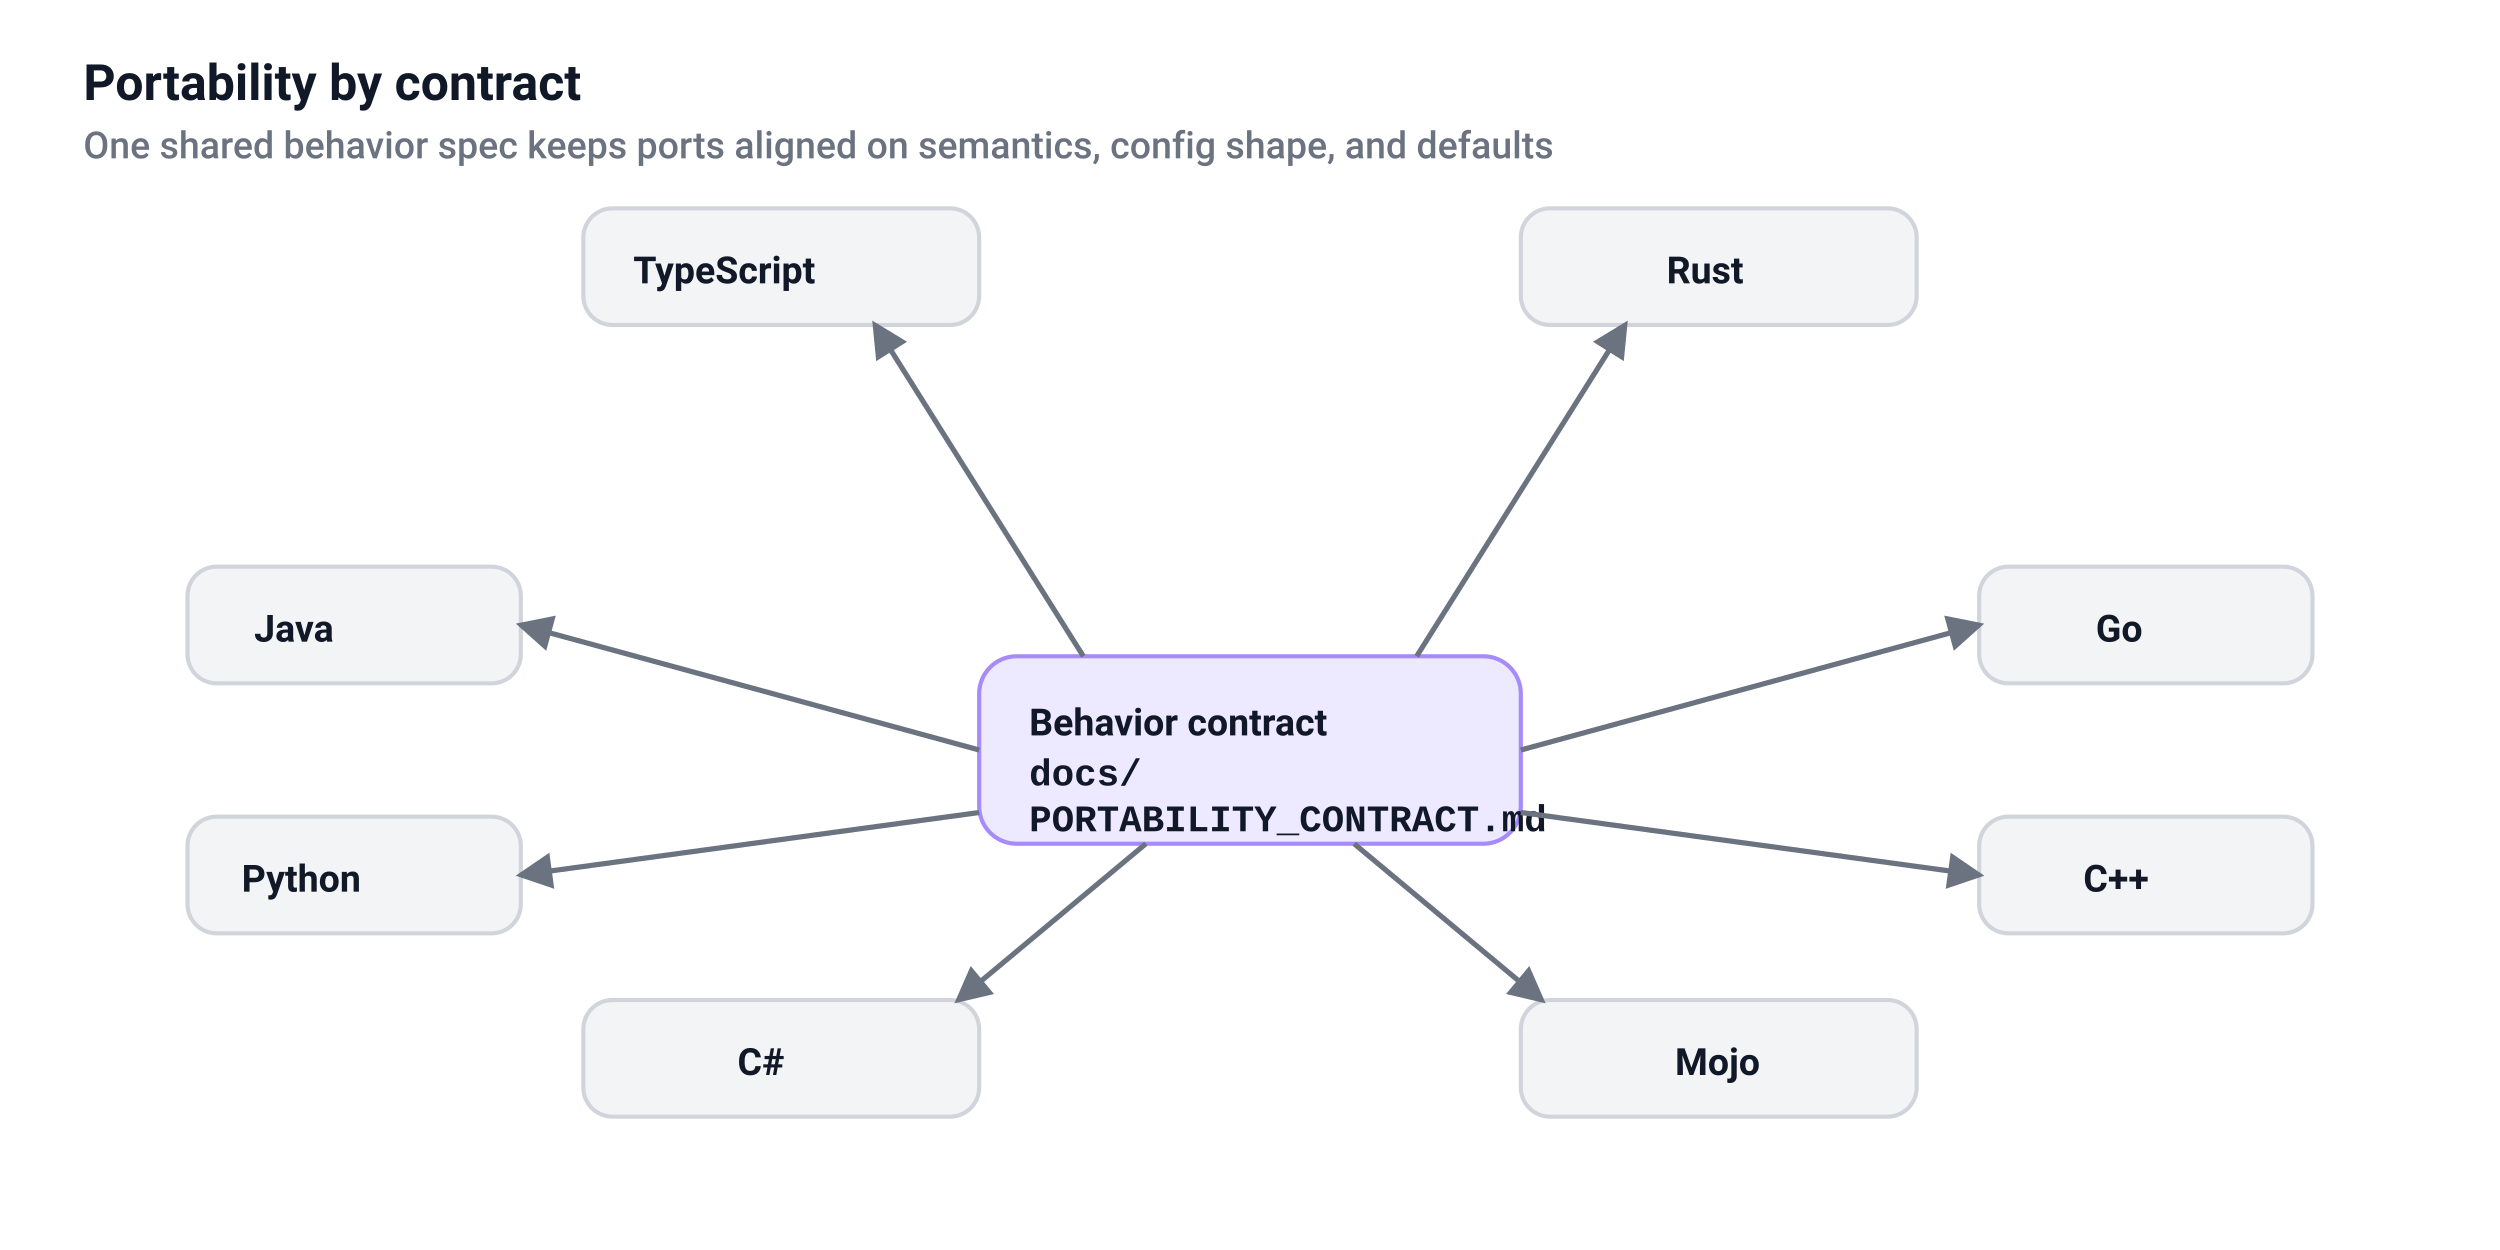
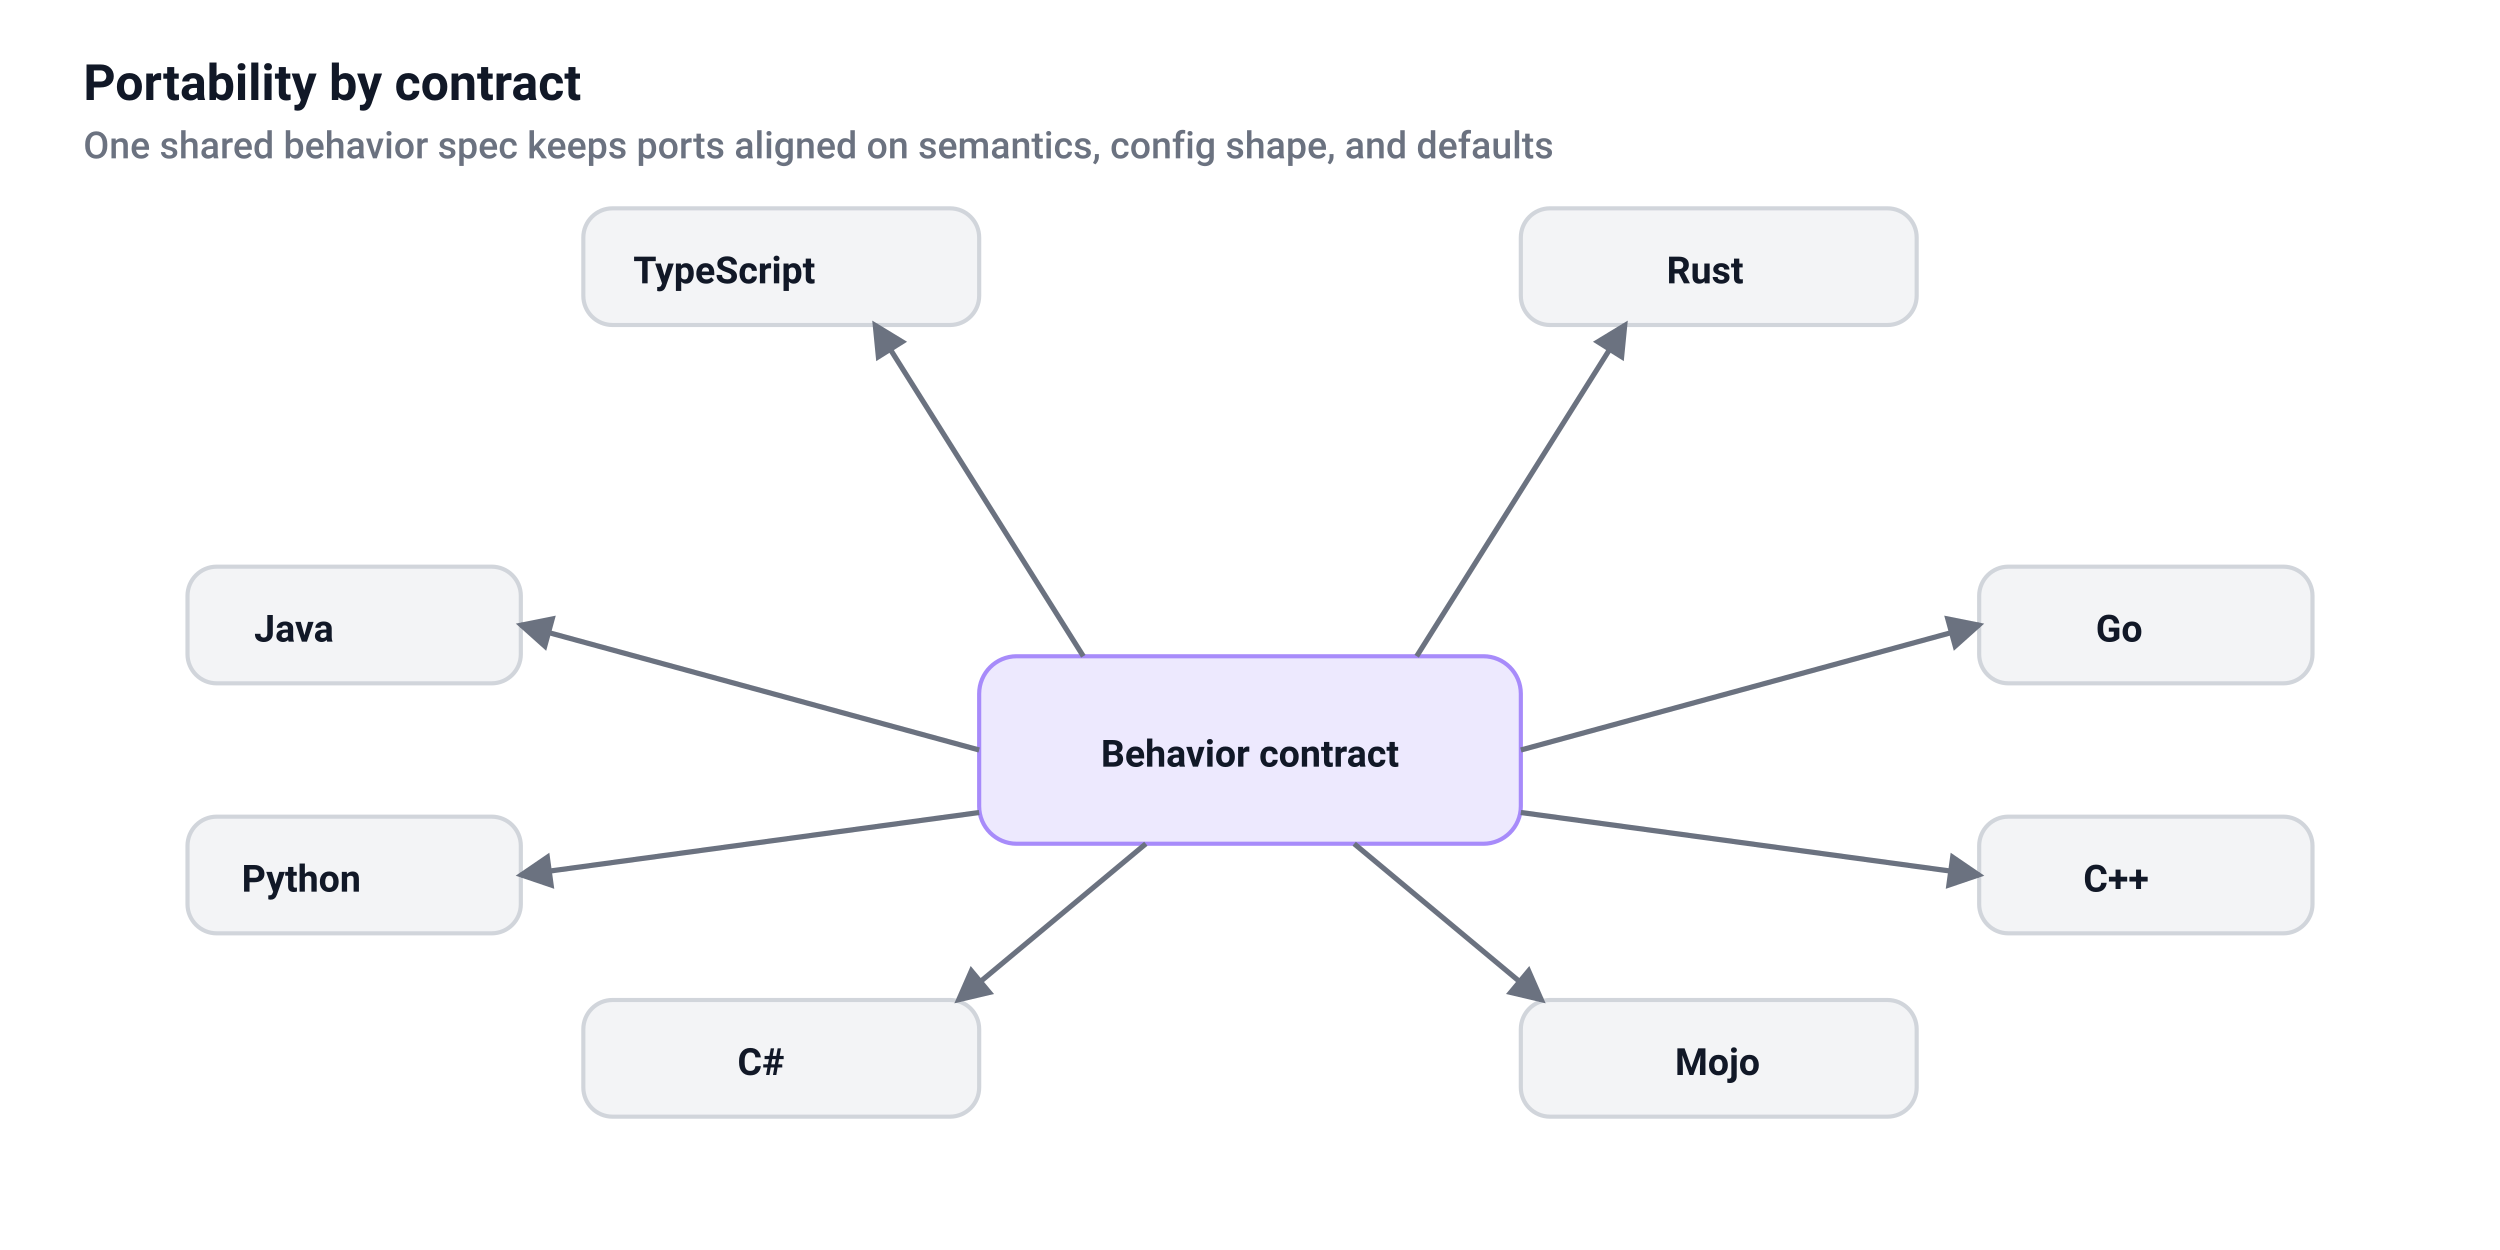
<svg xmlns="http://www.w3.org/2000/svg" width="1200" height="600" viewBox="0 0 1200 600" role="img" aria-label="Portability contract drives consistent pipeline semantics across language ports.">
  <defs>
    <style>
      .title { font: 700 24px system-ui, -apple-system, Segoe UI, Roboto, Helvetica, Arial, sans-serif; fill: #111827; }
      .subtitle { font: 500 18px system-ui, -apple-system, Segoe UI, Roboto, Helvetica, Arial, sans-serif; fill: #6b7280; }
      .heading { font: 700 18px system-ui, -apple-system, Segoe UI, Roboto, Helvetica, Arial, sans-serif; fill: #111827; }
      .mono { font: 600 18px ui-monospace, SFMono-Regular, Menlo, Monaco, Consolas, "Liberation Mono", "Courier New", monospace; fill: #111827; }
      .box { stroke-width: 2; }
    </style>
    <marker id="arrow" markerWidth="7" markerHeight="7" refX="6" refY="3.5" orient="auto">
      <path d="M0,0 L7,3.5 L0,7 Z" fill="#6b7280" />
    </marker>
  </defs>
  <rect x="0" y="0" width="1200" height="600" fill="#ffffff" />
  <text x="40" y="48" class="title">Portability by contract</text>
  <text x="40" y="76" class="subtitle">One shared behavior spec keeps ports aligned on semantics, config shape, and defaults</text>
  <rect x="470" y="315" width="260" height="90" rx="18" fill="#ede9fe" stroke="#a78bfa" class="box" />
-   <text x="494" y="353" class="heading">Behavior contract</text>
-   <text x="494" y="377" class="mono">docs/</text>
-   <text x="494" y="399" class="mono">PORTABILITY_CONTRACT.md</text>
+   <text x="600" y="368" class="heading" text-anchor="middle">Behavior contract</text>
  <rect x="90" y="272" width="160" height="56" rx="14" fill="#f3f4f6" stroke="#d1d5db" class="box" />
  <text x="122" y="308" class="heading">Java</text>
  <rect x="90" y="392" width="160" height="56" rx="14" fill="#f3f4f6" stroke="#d1d5db" class="box" />
  <text x="116" y="428" class="heading">Python</text>
  <rect x="280" y="100" width="190" height="56" rx="14" fill="#f3f4f6" stroke="#d1d5db" class="box" />
  <text x="304" y="136" class="heading">TypeScript</text>
  <rect x="730" y="100" width="190" height="56" rx="14" fill="#f3f4f6" stroke="#d1d5db" class="box" />
  <text x="800" y="136" class="heading">Rust</text>
  <rect x="950" y="272" width="160" height="56" rx="14" fill="#f3f4f6" stroke="#d1d5db" class="box" />
  <text x="1006" y="308" class="heading">Go</text>
  <rect x="950" y="392" width="160" height="56" rx="14" fill="#f3f4f6" stroke="#d1d5db" class="box" />
  <text x="1000" y="428" class="heading">C++</text>
  <rect x="730" y="480" width="190" height="56" rx="14" fill="#f3f4f6" stroke="#d1d5db" class="box" />
  <text x="804" y="516" class="heading">Mojo</text>
  <rect x="280" y="480" width="190" height="56" rx="14" fill="#f3f4f6" stroke="#d1d5db" class="box" />
  <text x="354" y="516" class="heading">C#</text>
  <line x1="470" y1="360" x2="250" y2="300" stroke="#6b7280" stroke-width="2.5" marker-end="url(#arrow)" />
  <line x1="470" y1="390" x2="250" y2="420" stroke="#6b7280" stroke-width="2.5" marker-end="url(#arrow)" />
  <line x1="520" y1="315" x2="420" y2="156" stroke="#6b7280" stroke-width="2.5" marker-end="url(#arrow)" />
  <line x1="680" y1="315" x2="780" y2="156" stroke="#6b7280" stroke-width="2.5" marker-end="url(#arrow)" />
  <line x1="730" y1="360" x2="950" y2="300" stroke="#6b7280" stroke-width="2.5" marker-end="url(#arrow)" />
  <line x1="730" y1="390" x2="950" y2="420" stroke="#6b7280" stroke-width="2.5" marker-end="url(#arrow)" />
  <line x1="650" y1="405" x2="740" y2="480" stroke="#6b7280" stroke-width="2.5" marker-end="url(#arrow)" />
  <line x1="550" y1="405" x2="460" y2="480" stroke="#6b7280" stroke-width="2.5" marker-end="url(#arrow)" />
</svg>
